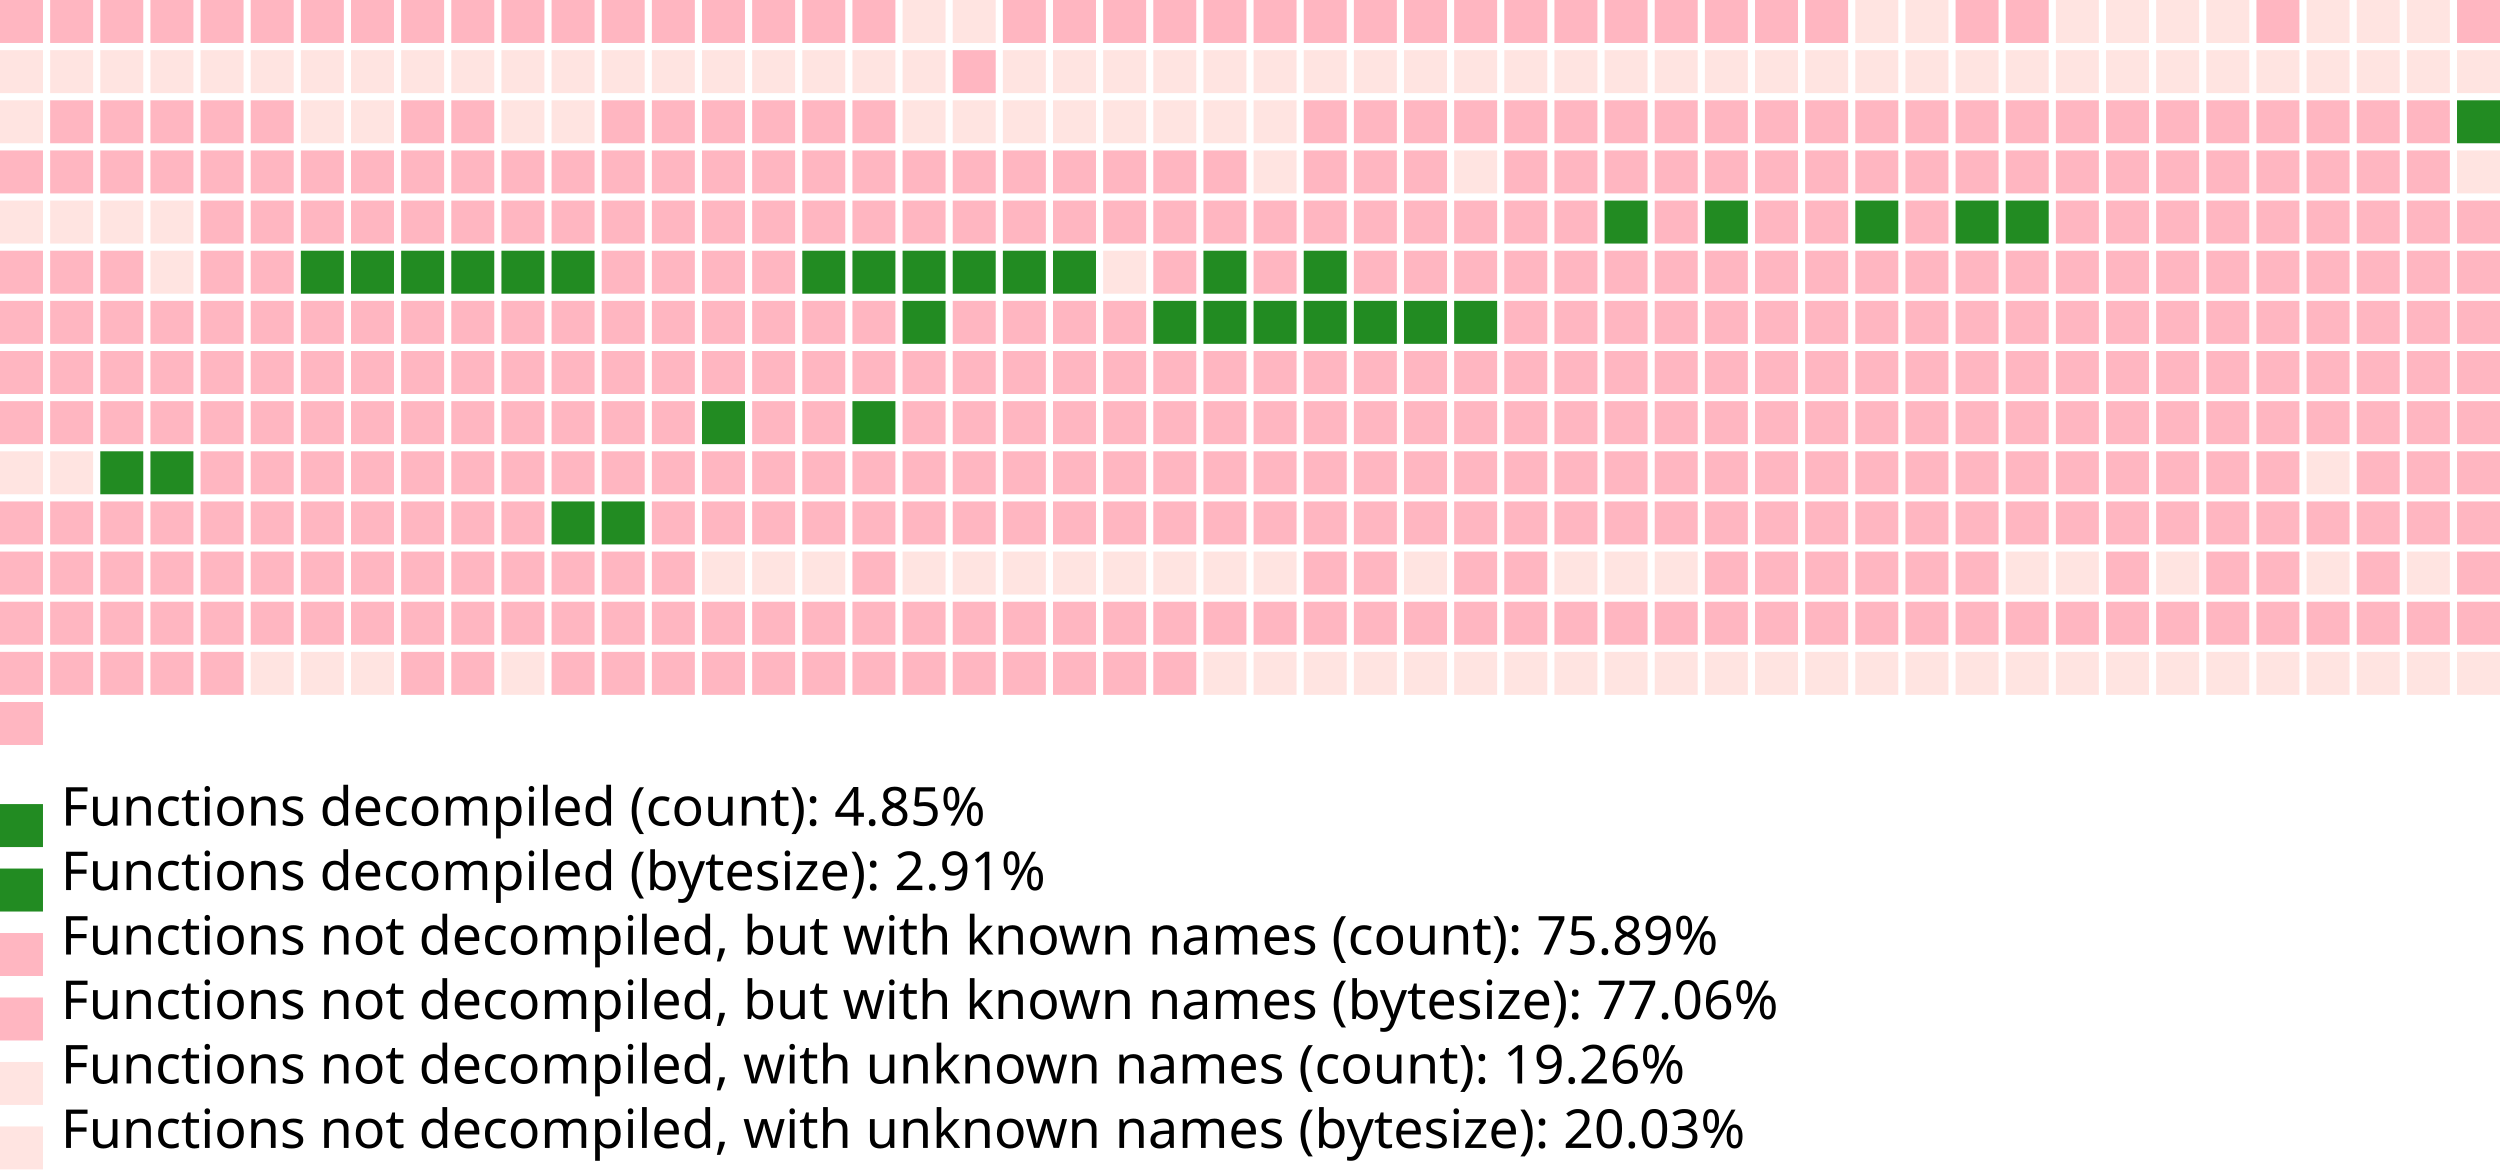
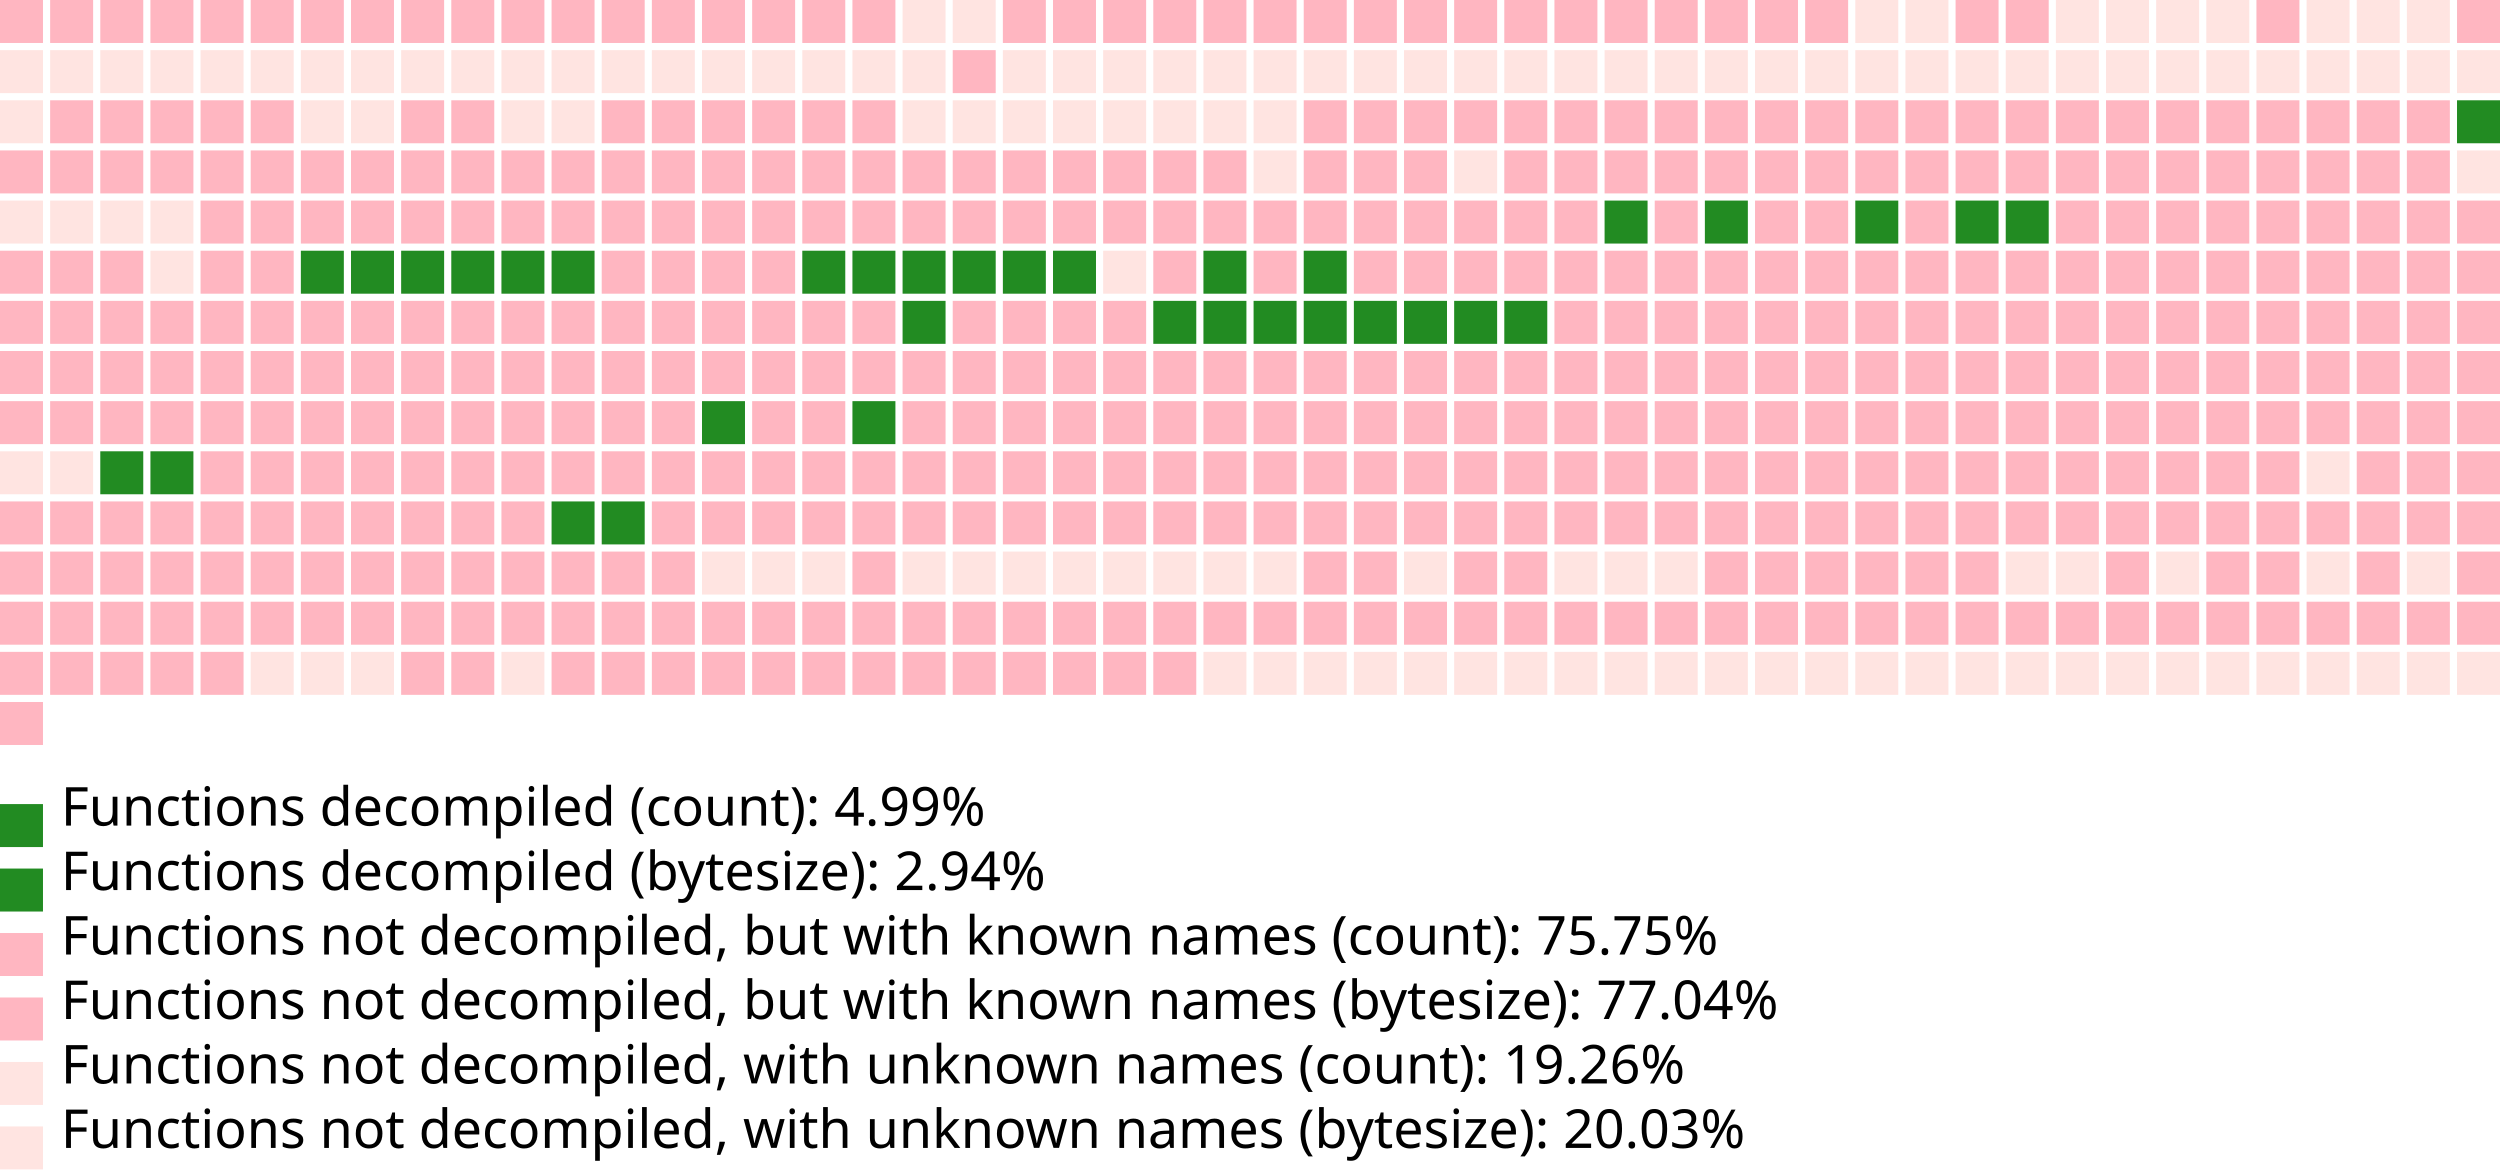
<svg xmlns="http://www.w3.org/2000/svg" version="1.1" width="698" height="328">
  <rect width="12" height="12" x="0" y="0" fill="lightpink" />
  <rect width="12" height="12" x="14" y="0" fill="lightpink" />
  <rect width="12" height="12" x="28" y="0" fill="lightpink" />
  <rect width="12" height="12" x="42" y="0" fill="lightpink" />
  <rect width="12" height="12" x="56" y="0" fill="lightpink" />
  <rect width="12" height="12" x="70" y="0" fill="lightpink" />
  <rect width="12" height="12" x="84" y="0" fill="lightpink" />
  <rect width="12" height="12" x="98" y="0" fill="lightpink" />
  <rect width="12" height="12" x="112" y="0" fill="lightpink" />
  <rect width="12" height="12" x="126" y="0" fill="lightpink" />
  <rect width="12" height="12" x="140" y="0" fill="lightpink" />
  <rect width="12" height="12" x="154" y="0" fill="lightpink" />
  <rect width="12" height="12" x="168" y="0" fill="lightpink" />
  <rect width="12" height="12" x="182" y="0" fill="lightpink" />
  <rect width="12" height="12" x="196" y="0" fill="lightpink" />
  <rect width="12" height="12" x="210" y="0" fill="lightpink" />
  <rect width="12" height="12" x="224" y="0" fill="lightpink" />
  <rect width="12" height="12" x="238" y="0" fill="lightpink" />
  <rect width="12" height="12" x="252" y="0" fill="mistyrose" />
  <rect width="12" height="12" x="266" y="0" fill="mistyrose" />
  <rect width="12" height="12" x="280" y="0" fill="lightpink" />
  <rect width="12" height="12" x="294" y="0" fill="lightpink" />
  <rect width="12" height="12" x="308" y="0" fill="lightpink" />
  <rect width="12" height="12" x="322" y="0" fill="lightpink" />
  <rect width="12" height="12" x="336" y="0" fill="lightpink" />
  <rect width="12" height="12" x="350" y="0" fill="lightpink" />
  <rect width="12" height="12" x="364" y="0" fill="lightpink" />
  <rect width="12" height="12" x="378" y="0" fill="lightpink" />
  <rect width="12" height="12" x="392" y="0" fill="lightpink" />
  <rect width="12" height="12" x="406" y="0" fill="lightpink" />
  <rect width="12" height="12" x="420" y="0" fill="lightpink" />
  <rect width="12" height="12" x="434" y="0" fill="lightpink" />
  <rect width="12" height="12" x="448" y="0" fill="lightpink" />
  <rect width="12" height="12" x="462" y="0" fill="lightpink" />
  <rect width="12" height="12" x="476" y="0" fill="lightpink" />
  <rect width="12" height="12" x="490" y="0" fill="lightpink" />
  <rect width="12" height="12" x="504" y="0" fill="lightpink" />
  <rect width="12" height="12" x="518" y="0" fill="mistyrose" />
  <rect width="12" height="12" x="532" y="0" fill="mistyrose" />
  <rect width="12" height="12" x="546" y="0" fill="lightpink" />
  <rect width="12" height="12" x="560" y="0" fill="lightpink" />
  <rect width="12" height="12" x="574" y="0" fill="mistyrose" />
  <rect width="12" height="12" x="588" y="0" fill="mistyrose" />
  <rect width="12" height="12" x="602" y="0" fill="mistyrose" />
  <rect width="12" height="12" x="616" y="0" fill="mistyrose" />
  <rect width="12" height="12" x="630" y="0" fill="lightpink" />
  <rect width="12" height="12" x="644" y="0" fill="mistyrose" />
  <rect width="12" height="12" x="658" y="0" fill="mistyrose" />
  <rect width="12" height="12" x="672" y="0" fill="mistyrose" />
  <rect width="12" height="12" x="686" y="0" fill="lightpink" />
  <rect width="12" height="12" x="0" y="14" fill="mistyrose" />
  <rect width="12" height="12" x="14" y="14" fill="mistyrose" />
  <rect width="12" height="12" x="28" y="14" fill="mistyrose" />
  <rect width="12" height="12" x="42" y="14" fill="mistyrose" />
  <rect width="12" height="12" x="56" y="14" fill="mistyrose" />
  <rect width="12" height="12" x="70" y="14" fill="mistyrose" />
  <rect width="12" height="12" x="84" y="14" fill="mistyrose" />
  <rect width="12" height="12" x="98" y="14" fill="mistyrose" />
  <rect width="12" height="12" x="112" y="14" fill="mistyrose" />
  <rect width="12" height="12" x="126" y="14" fill="mistyrose" />
  <rect width="12" height="12" x="140" y="14" fill="mistyrose" />
  <rect width="12" height="12" x="154" y="14" fill="mistyrose" />
  <rect width="12" height="12" x="168" y="14" fill="mistyrose" />
  <rect width="12" height="12" x="182" y="14" fill="mistyrose" />
  <rect width="12" height="12" x="196" y="14" fill="mistyrose" />
  <rect width="12" height="12" x="210" y="14" fill="mistyrose" />
  <rect width="12" height="12" x="224" y="14" fill="mistyrose" />
  <rect width="12" height="12" x="238" y="14" fill="mistyrose" />
  <rect width="12" height="12" x="252" y="14" fill="mistyrose" />
  <rect width="12" height="12" x="266" y="14" fill="lightpink" />
  <rect width="12" height="12" x="280" y="14" fill="mistyrose" />
  <rect width="12" height="12" x="294" y="14" fill="mistyrose" />
  <rect width="12" height="12" x="308" y="14" fill="mistyrose" />
  <rect width="12" height="12" x="322" y="14" fill="mistyrose" />
  <rect width="12" height="12" x="336" y="14" fill="mistyrose" />
  <rect width="12" height="12" x="350" y="14" fill="mistyrose" />
  <rect width="12" height="12" x="364" y="14" fill="mistyrose" />
  <rect width="12" height="12" x="378" y="14" fill="mistyrose" />
  <rect width="12" height="12" x="392" y="14" fill="mistyrose" />
  <rect width="12" height="12" x="406" y="14" fill="mistyrose" />
  <rect width="12" height="12" x="420" y="14" fill="mistyrose" />
  <rect width="12" height="12" x="434" y="14" fill="mistyrose" />
  <rect width="12" height="12" x="448" y="14" fill="mistyrose" />
  <rect width="12" height="12" x="462" y="14" fill="mistyrose" />
  <rect width="12" height="12" x="476" y="14" fill="mistyrose" />
  <rect width="12" height="12" x="490" y="14" fill="mistyrose" />
  <rect width="12" height="12" x="504" y="14" fill="mistyrose" />
  <rect width="12" height="12" x="518" y="14" fill="mistyrose" />
  <rect width="12" height="12" x="532" y="14" fill="mistyrose" />
  <rect width="12" height="12" x="546" y="14" fill="mistyrose" />
  <rect width="12" height="12" x="560" y="14" fill="mistyrose" />
  <rect width="12" height="12" x="574" y="14" fill="mistyrose" />
  <rect width="12" height="12" x="588" y="14" fill="mistyrose" />
  <rect width="12" height="12" x="602" y="14" fill="mistyrose" />
  <rect width="12" height="12" x="616" y="14" fill="mistyrose" />
  <rect width="12" height="12" x="630" y="14" fill="mistyrose" />
  <rect width="12" height="12" x="644" y="14" fill="mistyrose" />
  <rect width="12" height="12" x="658" y="14" fill="mistyrose" />
  <rect width="12" height="12" x="672" y="14" fill="mistyrose" />
  <rect width="12" height="12" x="686" y="14" fill="mistyrose" />
  <rect width="12" height="12" x="0" y="28" fill="mistyrose" />
  <rect width="12" height="12" x="14" y="28" fill="lightpink" />
  <rect width="12" height="12" x="28" y="28" fill="lightpink" />
  <rect width="12" height="12" x="42" y="28" fill="lightpink" />
  <rect width="12" height="12" x="56" y="28" fill="lightpink" />
  <rect width="12" height="12" x="70" y="28" fill="lightpink" />
  <rect width="12" height="12" x="84" y="28" fill="mistyrose" />
  <rect width="12" height="12" x="98" y="28" fill="mistyrose" />
  <rect width="12" height="12" x="112" y="28" fill="lightpink" />
  <rect width="12" height="12" x="126" y="28" fill="lightpink" />
  <rect width="12" height="12" x="140" y="28" fill="mistyrose" />
  <rect width="12" height="12" x="154" y="28" fill="mistyrose" />
  <rect width="12" height="12" x="168" y="28" fill="lightpink" />
  <rect width="12" height="12" x="182" y="28" fill="lightpink" />
  <rect width="12" height="12" x="196" y="28" fill="lightpink" />
  <rect width="12" height="12" x="210" y="28" fill="lightpink" />
  <rect width="12" height="12" x="224" y="28" fill="lightpink" />
  <rect width="12" height="12" x="238" y="28" fill="lightpink" />
  <rect width="12" height="12" x="252" y="28" fill="mistyrose" />
  <rect width="12" height="12" x="266" y="28" fill="mistyrose" />
  <rect width="12" height="12" x="280" y="28" fill="mistyrose" />
  <rect width="12" height="12" x="294" y="28" fill="mistyrose" />
  <rect width="12" height="12" x="308" y="28" fill="mistyrose" />
  <rect width="12" height="12" x="322" y="28" fill="mistyrose" />
  <rect width="12" height="12" x="336" y="28" fill="mistyrose" />
  <rect width="12" height="12" x="350" y="28" fill="mistyrose" />
  <rect width="12" height="12" x="364" y="28" fill="lightpink" />
  <rect width="12" height="12" x="378" y="28" fill="lightpink" />
  <rect width="12" height="12" x="392" y="28" fill="lightpink" />
  <rect width="12" height="12" x="406" y="28" fill="lightpink" />
  <rect width="12" height="12" x="420" y="28" fill="lightpink" />
  <rect width="12" height="12" x="434" y="28" fill="lightpink" />
  <rect width="12" height="12" x="448" y="28" fill="lightpink" />
  <rect width="12" height="12" x="462" y="28" fill="lightpink" />
  <rect width="12" height="12" x="476" y="28" fill="lightpink" />
  <rect width="12" height="12" x="490" y="28" fill="lightpink" />
  <rect width="12" height="12" x="504" y="28" fill="lightpink" />
  <rect width="12" height="12" x="518" y="28" fill="lightpink" />
  <rect width="12" height="12" x="532" y="28" fill="lightpink" />
  <rect width="12" height="12" x="546" y="28" fill="lightpink" />
  <rect width="12" height="12" x="560" y="28" fill="lightpink" />
  <rect width="12" height="12" x="574" y="28" fill="lightpink" />
  <rect width="12" height="12" x="588" y="28" fill="lightpink" />
  <rect width="12" height="12" x="602" y="28" fill="lightpink" />
  <rect width="12" height="12" x="616" y="28" fill="lightpink" />
  <rect width="12" height="12" x="630" y="28" fill="lightpink" />
  <rect width="12" height="12" x="644" y="28" fill="lightpink" />
  <rect width="12" height="12" x="658" y="28" fill="lightpink" />
  <rect width="12" height="12" x="672" y="28" fill="lightpink" />
  <rect width="12" height="12" x="686" y="28" fill="forestgreen" />
  <rect width="12" height="12" x="0" y="42" fill="lightpink" />
  <rect width="12" height="12" x="14" y="42" fill="lightpink" />
  <rect width="12" height="12" x="28" y="42" fill="lightpink" />
  <rect width="12" height="12" x="42" y="42" fill="lightpink" />
  <rect width="12" height="12" x="56" y="42" fill="lightpink" />
  <rect width="12" height="12" x="70" y="42" fill="lightpink" />
  <rect width="12" height="12" x="84" y="42" fill="lightpink" />
  <rect width="12" height="12" x="98" y="42" fill="lightpink" />
  <rect width="12" height="12" x="112" y="42" fill="lightpink" />
  <rect width="12" height="12" x="126" y="42" fill="lightpink" />
  <rect width="12" height="12" x="140" y="42" fill="lightpink" />
  <rect width="12" height="12" x="154" y="42" fill="lightpink" />
  <rect width="12" height="12" x="168" y="42" fill="lightpink" />
  <rect width="12" height="12" x="182" y="42" fill="lightpink" />
  <rect width="12" height="12" x="196" y="42" fill="lightpink" />
  <rect width="12" height="12" x="210" y="42" fill="lightpink" />
  <rect width="12" height="12" x="224" y="42" fill="lightpink" />
  <rect width="12" height="12" x="238" y="42" fill="lightpink" />
  <rect width="12" height="12" x="252" y="42" fill="lightpink" />
  <rect width="12" height="12" x="266" y="42" fill="lightpink" />
  <rect width="12" height="12" x="280" y="42" fill="lightpink" />
  <rect width="12" height="12" x="294" y="42" fill="lightpink" />
  <rect width="12" height="12" x="308" y="42" fill="lightpink" />
  <rect width="12" height="12" x="322" y="42" fill="lightpink" />
  <rect width="12" height="12" x="336" y="42" fill="lightpink" />
  <rect width="12" height="12" x="350" y="42" fill="mistyrose" />
  <rect width="12" height="12" x="364" y="42" fill="lightpink" />
  <rect width="12" height="12" x="378" y="42" fill="lightpink" />
  <rect width="12" height="12" x="392" y="42" fill="lightpink" />
  <rect width="12" height="12" x="406" y="42" fill="mistyrose" />
  <rect width="12" height="12" x="420" y="42" fill="lightpink" />
  <rect width="12" height="12" x="434" y="42" fill="lightpink" />
  <rect width="12" height="12" x="448" y="42" fill="lightpink" />
  <rect width="12" height="12" x="462" y="42" fill="lightpink" />
  <rect width="12" height="12" x="476" y="42" fill="lightpink" />
  <rect width="12" height="12" x="490" y="42" fill="lightpink" />
  <rect width="12" height="12" x="504" y="42" fill="lightpink" />
  <rect width="12" height="12" x="518" y="42" fill="lightpink" />
  <rect width="12" height="12" x="532" y="42" fill="lightpink" />
  <rect width="12" height="12" x="546" y="42" fill="lightpink" />
  <rect width="12" height="12" x="560" y="42" fill="lightpink" />
  <rect width="12" height="12" x="574" y="42" fill="lightpink" />
  <rect width="12" height="12" x="588" y="42" fill="lightpink" />
  <rect width="12" height="12" x="602" y="42" fill="lightpink" />
  <rect width="12" height="12" x="616" y="42" fill="lightpink" />
  <rect width="12" height="12" x="630" y="42" fill="lightpink" />
  <rect width="12" height="12" x="644" y="42" fill="lightpink" />
  <rect width="12" height="12" x="658" y="42" fill="lightpink" />
  <rect width="12" height="12" x="672" y="42" fill="lightpink" />
  <rect width="12" height="12" x="686" y="42" fill="mistyrose" />
  <rect width="12" height="12" x="0" y="56" fill="mistyrose" />
  <rect width="12" height="12" x="14" y="56" fill="mistyrose" />
  <rect width="12" height="12" x="28" y="56" fill="mistyrose" />
  <rect width="12" height="12" x="42" y="56" fill="mistyrose" />
  <rect width="12" height="12" x="56" y="56" fill="lightpink" />
  <rect width="12" height="12" x="70" y="56" fill="lightpink" />
  <rect width="12" height="12" x="84" y="56" fill="lightpink" />
  <rect width="12" height="12" x="98" y="56" fill="lightpink" />
  <rect width="12" height="12" x="112" y="56" fill="lightpink" />
  <rect width="12" height="12" x="126" y="56" fill="lightpink" />
  <rect width="12" height="12" x="140" y="56" fill="lightpink" />
  <rect width="12" height="12" x="154" y="56" fill="lightpink" />
  <rect width="12" height="12" x="168" y="56" fill="lightpink" />
  <rect width="12" height="12" x="182" y="56" fill="lightpink" />
  <rect width="12" height="12" x="196" y="56" fill="lightpink" />
  <rect width="12" height="12" x="210" y="56" fill="lightpink" />
  <rect width="12" height="12" x="224" y="56" fill="lightpink" />
  <rect width="12" height="12" x="238" y="56" fill="lightpink" />
  <rect width="12" height="12" x="252" y="56" fill="lightpink" />
  <rect width="12" height="12" x="266" y="56" fill="lightpink" />
  <rect width="12" height="12" x="280" y="56" fill="lightpink" />
  <rect width="12" height="12" x="294" y="56" fill="lightpink" />
  <rect width="12" height="12" x="308" y="56" fill="lightpink" />
  <rect width="12" height="12" x="322" y="56" fill="lightpink" />
  <rect width="12" height="12" x="336" y="56" fill="lightpink" />
  <rect width="12" height="12" x="350" y="56" fill="lightpink" />
  <rect width="12" height="12" x="364" y="56" fill="lightpink" />
  <rect width="12" height="12" x="378" y="56" fill="lightpink" />
  <rect width="12" height="12" x="392" y="56" fill="lightpink" />
  <rect width="12" height="12" x="406" y="56" fill="lightpink" />
  <rect width="12" height="12" x="420" y="56" fill="lightpink" />
  <rect width="12" height="12" x="434" y="56" fill="lightpink" />
  <rect width="12" height="12" x="448" y="56" fill="forestgreen" />
  <rect width="12" height="12" x="462" y="56" fill="lightpink" />
  <rect width="12" height="12" x="476" y="56" fill="forestgreen" />
  <rect width="12" height="12" x="490" y="56" fill="lightpink" />
  <rect width="12" height="12" x="504" y="56" fill="lightpink" />
  <rect width="12" height="12" x="518" y="56" fill="forestgreen" />
  <rect width="12" height="12" x="532" y="56" fill="lightpink" />
  <rect width="12" height="12" x="546" y="56" fill="forestgreen" />
  <rect width="12" height="12" x="560" y="56" fill="forestgreen" />
  <rect width="12" height="12" x="574" y="56" fill="lightpink" />
  <rect width="12" height="12" x="588" y="56" fill="lightpink" />
  <rect width="12" height="12" x="602" y="56" fill="lightpink" />
  <rect width="12" height="12" x="616" y="56" fill="lightpink" />
  <rect width="12" height="12" x="630" y="56" fill="lightpink" />
  <rect width="12" height="12" x="644" y="56" fill="lightpink" />
  <rect width="12" height="12" x="658" y="56" fill="lightpink" />
  <rect width="12" height="12" x="672" y="56" fill="lightpink" />
  <rect width="12" height="12" x="686" y="56" fill="lightpink" />
  <rect width="12" height="12" x="0" y="70" fill="lightpink" />
  <rect width="12" height="12" x="14" y="70" fill="lightpink" />
  <rect width="12" height="12" x="28" y="70" fill="lightpink" />
  <rect width="12" height="12" x="42" y="70" fill="mistyrose" />
  <rect width="12" height="12" x="56" y="70" fill="lightpink" />
  <rect width="12" height="12" x="70" y="70" fill="lightpink" />
  <rect width="12" height="12" x="84" y="70" fill="forestgreen" />
  <rect width="12" height="12" x="98" y="70" fill="forestgreen" />
  <rect width="12" height="12" x="112" y="70" fill="forestgreen" />
  <rect width="12" height="12" x="126" y="70" fill="forestgreen" />
  <rect width="12" height="12" x="140" y="70" fill="forestgreen" />
  <rect width="12" height="12" x="154" y="70" fill="forestgreen" />
  <rect width="12" height="12" x="168" y="70" fill="lightpink" />
  <rect width="12" height="12" x="182" y="70" fill="lightpink" />
  <rect width="12" height="12" x="196" y="70" fill="lightpink" />
  <rect width="12" height="12" x="210" y="70" fill="lightpink" />
  <rect width="12" height="12" x="224" y="70" fill="forestgreen" />
  <rect width="12" height="12" x="238" y="70" fill="forestgreen" />
  <rect width="12" height="12" x="252" y="70" fill="forestgreen" />
  <rect width="12" height="12" x="266" y="70" fill="forestgreen" />
  <rect width="12" height="12" x="280" y="70" fill="forestgreen" />
  <rect width="12" height="12" x="294" y="70" fill="forestgreen" />
  <rect width="12" height="12" x="308" y="70" fill="mistyrose" />
  <rect width="12" height="12" x="322" y="70" fill="lightpink" />
  <rect width="12" height="12" x="336" y="70" fill="forestgreen" />
  <rect width="12" height="12" x="350" y="70" fill="lightpink" />
  <rect width="12" height="12" x="364" y="70" fill="forestgreen" />
  <rect width="12" height="12" x="378" y="70" fill="lightpink" />
  <rect width="12" height="12" x="392" y="70" fill="lightpink" />
  <rect width="12" height="12" x="406" y="70" fill="lightpink" />
  <rect width="12" height="12" x="420" y="70" fill="lightpink" />
  <rect width="12" height="12" x="434" y="70" fill="lightpink" />
  <rect width="12" height="12" x="448" y="70" fill="lightpink" />
  <rect width="12" height="12" x="462" y="70" fill="lightpink" />
  <rect width="12" height="12" x="476" y="70" fill="lightpink" />
  <rect width="12" height="12" x="490" y="70" fill="lightpink" />
  <rect width="12" height="12" x="504" y="70" fill="lightpink" />
  <rect width="12" height="12" x="518" y="70" fill="lightpink" />
  <rect width="12" height="12" x="532" y="70" fill="lightpink" />
  <rect width="12" height="12" x="546" y="70" fill="lightpink" />
  <rect width="12" height="12" x="560" y="70" fill="lightpink" />
  <rect width="12" height="12" x="574" y="70" fill="lightpink" />
  <rect width="12" height="12" x="588" y="70" fill="lightpink" />
  <rect width="12" height="12" x="602" y="70" fill="lightpink" />
  <rect width="12" height="12" x="616" y="70" fill="lightpink" />
  <rect width="12" height="12" x="630" y="70" fill="lightpink" />
  <rect width="12" height="12" x="644" y="70" fill="lightpink" />
  <rect width="12" height="12" x="658" y="70" fill="lightpink" />
  <rect width="12" height="12" x="672" y="70" fill="lightpink" />
  <rect width="12" height="12" x="686" y="70" fill="lightpink" />
  <rect width="12" height="12" x="0" y="84" fill="lightpink" />
  <rect width="12" height="12" x="14" y="84" fill="lightpink" />
  <rect width="12" height="12" x="28" y="84" fill="lightpink" />
  <rect width="12" height="12" x="42" y="84" fill="lightpink" />
  <rect width="12" height="12" x="56" y="84" fill="lightpink" />
  <rect width="12" height="12" x="70" y="84" fill="lightpink" />
  <rect width="12" height="12" x="84" y="84" fill="lightpink" />
  <rect width="12" height="12" x="98" y="84" fill="lightpink" />
  <rect width="12" height="12" x="112" y="84" fill="lightpink" />
  <rect width="12" height="12" x="126" y="84" fill="lightpink" />
  <rect width="12" height="12" x="140" y="84" fill="lightpink" />
  <rect width="12" height="12" x="154" y="84" fill="lightpink" />
  <rect width="12" height="12" x="168" y="84" fill="lightpink" />
  <rect width="12" height="12" x="182" y="84" fill="lightpink" />
  <rect width="12" height="12" x="196" y="84" fill="lightpink" />
  <rect width="12" height="12" x="210" y="84" fill="lightpink" />
  <rect width="12" height="12" x="224" y="84" fill="lightpink" />
  <rect width="12" height="12" x="238" y="84" fill="lightpink" />
  <rect width="12" height="12" x="252" y="84" fill="forestgreen" />
  <rect width="12" height="12" x="266" y="84" fill="lightpink" />
  <rect width="12" height="12" x="280" y="84" fill="lightpink" />
  <rect width="12" height="12" x="294" y="84" fill="lightpink" />
  <rect width="12" height="12" x="308" y="84" fill="lightpink" />
  <rect width="12" height="12" x="322" y="84" fill="forestgreen" />
  <rect width="12" height="12" x="336" y="84" fill="forestgreen" />
  <rect width="12" height="12" x="350" y="84" fill="forestgreen" />
  <rect width="12" height="12" x="364" y="84" fill="forestgreen" />
  <rect width="12" height="12" x="378" y="84" fill="forestgreen" />
  <rect width="12" height="12" x="392" y="84" fill="forestgreen" />
  <rect width="12" height="12" x="406" y="84" fill="forestgreen" />
-   <rect width="12" height="12" x="420" y="84" fill="lightpink" />
+   <rect width="12" height="12" x="420" y="84" fill="forestgreen" />
  <rect width="12" height="12" x="434" y="84" fill="lightpink" />
  <rect width="12" height="12" x="448" y="84" fill="lightpink" />
  <rect width="12" height="12" x="462" y="84" fill="lightpink" />
  <rect width="12" height="12" x="476" y="84" fill="lightpink" />
  <rect width="12" height="12" x="490" y="84" fill="lightpink" />
  <rect width="12" height="12" x="504" y="84" fill="lightpink" />
  <rect width="12" height="12" x="518" y="84" fill="lightpink" />
  <rect width="12" height="12" x="532" y="84" fill="lightpink" />
  <rect width="12" height="12" x="546" y="84" fill="lightpink" />
  <rect width="12" height="12" x="560" y="84" fill="lightpink" />
  <rect width="12" height="12" x="574" y="84" fill="lightpink" />
  <rect width="12" height="12" x="588" y="84" fill="lightpink" />
  <rect width="12" height="12" x="602" y="84" fill="lightpink" />
  <rect width="12" height="12" x="616" y="84" fill="lightpink" />
  <rect width="12" height="12" x="630" y="84" fill="lightpink" />
  <rect width="12" height="12" x="644" y="84" fill="lightpink" />
  <rect width="12" height="12" x="658" y="84" fill="lightpink" />
  <rect width="12" height="12" x="672" y="84" fill="lightpink" />
  <rect width="12" height="12" x="686" y="84" fill="lightpink" />
  <rect width="12" height="12" x="0" y="98" fill="lightpink" />
  <rect width="12" height="12" x="14" y="98" fill="lightpink" />
  <rect width="12" height="12" x="28" y="98" fill="lightpink" />
  <rect width="12" height="12" x="42" y="98" fill="lightpink" />
  <rect width="12" height="12" x="56" y="98" fill="lightpink" />
  <rect width="12" height="12" x="70" y="98" fill="lightpink" />
  <rect width="12" height="12" x="84" y="98" fill="lightpink" />
  <rect width="12" height="12" x="98" y="98" fill="lightpink" />
  <rect width="12" height="12" x="112" y="98" fill="lightpink" />
  <rect width="12" height="12" x="126" y="98" fill="lightpink" />
  <rect width="12" height="12" x="140" y="98" fill="lightpink" />
  <rect width="12" height="12" x="154" y="98" fill="lightpink" />
  <rect width="12" height="12" x="168" y="98" fill="lightpink" />
  <rect width="12" height="12" x="182" y="98" fill="lightpink" />
  <rect width="12" height="12" x="196" y="98" fill="lightpink" />
  <rect width="12" height="12" x="210" y="98" fill="lightpink" />
  <rect width="12" height="12" x="224" y="98" fill="lightpink" />
  <rect width="12" height="12" x="238" y="98" fill="lightpink" />
  <rect width="12" height="12" x="252" y="98" fill="lightpink" />
  <rect width="12" height="12" x="266" y="98" fill="lightpink" />
  <rect width="12" height="12" x="280" y="98" fill="lightpink" />
  <rect width="12" height="12" x="294" y="98" fill="lightpink" />
  <rect width="12" height="12" x="308" y="98" fill="lightpink" />
  <rect width="12" height="12" x="322" y="98" fill="lightpink" />
  <rect width="12" height="12" x="336" y="98" fill="lightpink" />
  <rect width="12" height="12" x="350" y="98" fill="lightpink" />
  <rect width="12" height="12" x="364" y="98" fill="lightpink" />
  <rect width="12" height="12" x="378" y="98" fill="lightpink" />
  <rect width="12" height="12" x="392" y="98" fill="lightpink" />
  <rect width="12" height="12" x="406" y="98" fill="lightpink" />
  <rect width="12" height="12" x="420" y="98" fill="lightpink" />
  <rect width="12" height="12" x="434" y="98" fill="lightpink" />
  <rect width="12" height="12" x="448" y="98" fill="lightpink" />
  <rect width="12" height="12" x="462" y="98" fill="lightpink" />
  <rect width="12" height="12" x="476" y="98" fill="lightpink" />
  <rect width="12" height="12" x="490" y="98" fill="lightpink" />
  <rect width="12" height="12" x="504" y="98" fill="lightpink" />
  <rect width="12" height="12" x="518" y="98" fill="lightpink" />
  <rect width="12" height="12" x="532" y="98" fill="lightpink" />
  <rect width="12" height="12" x="546" y="98" fill="lightpink" />
  <rect width="12" height="12" x="560" y="98" fill="lightpink" />
  <rect width="12" height="12" x="574" y="98" fill="lightpink" />
  <rect width="12" height="12" x="588" y="98" fill="lightpink" />
  <rect width="12" height="12" x="602" y="98" fill="lightpink" />
  <rect width="12" height="12" x="616" y="98" fill="lightpink" />
  <rect width="12" height="12" x="630" y="98" fill="lightpink" />
  <rect width="12" height="12" x="644" y="98" fill="lightpink" />
  <rect width="12" height="12" x="658" y="98" fill="lightpink" />
  <rect width="12" height="12" x="672" y="98" fill="lightpink" />
  <rect width="12" height="12" x="686" y="98" fill="lightpink" />
  <rect width="12" height="12" x="0" y="112" fill="lightpink" />
  <rect width="12" height="12" x="14" y="112" fill="lightpink" />
  <rect width="12" height="12" x="28" y="112" fill="lightpink" />
  <rect width="12" height="12" x="42" y="112" fill="lightpink" />
  <rect width="12" height="12" x="56" y="112" fill="lightpink" />
  <rect width="12" height="12" x="70" y="112" fill="lightpink" />
  <rect width="12" height="12" x="84" y="112" fill="lightpink" />
  <rect width="12" height="12" x="98" y="112" fill="lightpink" />
  <rect width="12" height="12" x="112" y="112" fill="lightpink" />
  <rect width="12" height="12" x="126" y="112" fill="lightpink" />
  <rect width="12" height="12" x="140" y="112" fill="lightpink" />
  <rect width="12" height="12" x="154" y="112" fill="lightpink" />
  <rect width="12" height="12" x="168" y="112" fill="lightpink" />
  <rect width="12" height="12" x="182" y="112" fill="lightpink" />
  <rect width="12" height="12" x="196" y="112" fill="forestgreen" />
  <rect width="12" height="12" x="210" y="112" fill="lightpink" />
  <rect width="12" height="12" x="224" y="112" fill="lightpink" />
  <rect width="12" height="12" x="238" y="112" fill="forestgreen" />
  <rect width="12" height="12" x="252" y="112" fill="lightpink" />
  <rect width="12" height="12" x="266" y="112" fill="lightpink" />
  <rect width="12" height="12" x="280" y="112" fill="lightpink" />
  <rect width="12" height="12" x="294" y="112" fill="lightpink" />
  <rect width="12" height="12" x="308" y="112" fill="lightpink" />
  <rect width="12" height="12" x="322" y="112" fill="lightpink" />
  <rect width="12" height="12" x="336" y="112" fill="lightpink" />
  <rect width="12" height="12" x="350" y="112" fill="lightpink" />
  <rect width="12" height="12" x="364" y="112" fill="lightpink" />
  <rect width="12" height="12" x="378" y="112" fill="lightpink" />
  <rect width="12" height="12" x="392" y="112" fill="lightpink" />
  <rect width="12" height="12" x="406" y="112" fill="lightpink" />
  <rect width="12" height="12" x="420" y="112" fill="lightpink" />
  <rect width="12" height="12" x="434" y="112" fill="lightpink" />
  <rect width="12" height="12" x="448" y="112" fill="lightpink" />
  <rect width="12" height="12" x="462" y="112" fill="lightpink" />
  <rect width="12" height="12" x="476" y="112" fill="lightpink" />
  <rect width="12" height="12" x="490" y="112" fill="lightpink" />
  <rect width="12" height="12" x="504" y="112" fill="lightpink" />
  <rect width="12" height="12" x="518" y="112" fill="lightpink" />
  <rect width="12" height="12" x="532" y="112" fill="lightpink" />
  <rect width="12" height="12" x="546" y="112" fill="lightpink" />
  <rect width="12" height="12" x="560" y="112" fill="lightpink" />
  <rect width="12" height="12" x="574" y="112" fill="lightpink" />
  <rect width="12" height="12" x="588" y="112" fill="lightpink" />
  <rect width="12" height="12" x="602" y="112" fill="lightpink" />
  <rect width="12" height="12" x="616" y="112" fill="lightpink" />
  <rect width="12" height="12" x="630" y="112" fill="lightpink" />
  <rect width="12" height="12" x="644" y="112" fill="lightpink" />
  <rect width="12" height="12" x="658" y="112" fill="lightpink" />
  <rect width="12" height="12" x="672" y="112" fill="lightpink" />
  <rect width="12" height="12" x="686" y="112" fill="lightpink" />
  <rect width="12" height="12" x="0" y="126" fill="mistyrose" />
  <rect width="12" height="12" x="14" y="126" fill="mistyrose" />
  <rect width="12" height="12" x="28" y="126" fill="forestgreen" />
  <rect width="12" height="12" x="42" y="126" fill="forestgreen" />
  <rect width="12" height="12" x="56" y="126" fill="lightpink" />
  <rect width="12" height="12" x="70" y="126" fill="lightpink" />
  <rect width="12" height="12" x="84" y="126" fill="lightpink" />
  <rect width="12" height="12" x="98" y="126" fill="lightpink" />
  <rect width="12" height="12" x="112" y="126" fill="lightpink" />
  <rect width="12" height="12" x="126" y="126" fill="lightpink" />
  <rect width="12" height="12" x="140" y="126" fill="lightpink" />
  <rect width="12" height="12" x="154" y="126" fill="lightpink" />
  <rect width="12" height="12" x="168" y="126" fill="lightpink" />
  <rect width="12" height="12" x="182" y="126" fill="lightpink" />
  <rect width="12" height="12" x="196" y="126" fill="lightpink" />
  <rect width="12" height="12" x="210" y="126" fill="lightpink" />
  <rect width="12" height="12" x="224" y="126" fill="lightpink" />
  <rect width="12" height="12" x="238" y="126" fill="lightpink" />
  <rect width="12" height="12" x="252" y="126" fill="lightpink" />
  <rect width="12" height="12" x="266" y="126" fill="lightpink" />
  <rect width="12" height="12" x="280" y="126" fill="lightpink" />
  <rect width="12" height="12" x="294" y="126" fill="lightpink" />
  <rect width="12" height="12" x="308" y="126" fill="lightpink" />
  <rect width="12" height="12" x="322" y="126" fill="lightpink" />
  <rect width="12" height="12" x="336" y="126" fill="lightpink" />
  <rect width="12" height="12" x="350" y="126" fill="lightpink" />
  <rect width="12" height="12" x="364" y="126" fill="lightpink" />
  <rect width="12" height="12" x="378" y="126" fill="lightpink" />
  <rect width="12" height="12" x="392" y="126" fill="lightpink" />
  <rect width="12" height="12" x="406" y="126" fill="lightpink" />
  <rect width="12" height="12" x="420" y="126" fill="lightpink" />
  <rect width="12" height="12" x="434" y="126" fill="lightpink" />
  <rect width="12" height="12" x="448" y="126" fill="lightpink" />
  <rect width="12" height="12" x="462" y="126" fill="lightpink" />
  <rect width="12" height="12" x="476" y="126" fill="lightpink" />
  <rect width="12" height="12" x="490" y="126" fill="lightpink" />
  <rect width="12" height="12" x="504" y="126" fill="lightpink" />
  <rect width="12" height="12" x="518" y="126" fill="lightpink" />
  <rect width="12" height="12" x="532" y="126" fill="lightpink" />
  <rect width="12" height="12" x="546" y="126" fill="lightpink" />
  <rect width="12" height="12" x="560" y="126" fill="lightpink" />
  <rect width="12" height="12" x="574" y="126" fill="lightpink" />
  <rect width="12" height="12" x="588" y="126" fill="lightpink" />
  <rect width="12" height="12" x="602" y="126" fill="lightpink" />
  <rect width="12" height="12" x="616" y="126" fill="lightpink" />
  <rect width="12" height="12" x="630" y="126" fill="lightpink" />
  <rect width="12" height="12" x="644" y="126" fill="mistyrose" />
  <rect width="12" height="12" x="658" y="126" fill="lightpink" />
  <rect width="12" height="12" x="672" y="126" fill="lightpink" />
  <rect width="12" height="12" x="686" y="126" fill="lightpink" />
  <rect width="12" height="12" x="0" y="140" fill="lightpink" />
  <rect width="12" height="12" x="14" y="140" fill="lightpink" />
  <rect width="12" height="12" x="28" y="140" fill="lightpink" />
  <rect width="12" height="12" x="42" y="140" fill="lightpink" />
  <rect width="12" height="12" x="56" y="140" fill="lightpink" />
  <rect width="12" height="12" x="70" y="140" fill="lightpink" />
  <rect width="12" height="12" x="84" y="140" fill="lightpink" />
  <rect width="12" height="12" x="98" y="140" fill="lightpink" />
  <rect width="12" height="12" x="112" y="140" fill="lightpink" />
  <rect width="12" height="12" x="126" y="140" fill="lightpink" />
  <rect width="12" height="12" x="140" y="140" fill="lightpink" />
  <rect width="12" height="12" x="154" y="140" fill="forestgreen" />
  <rect width="12" height="12" x="168" y="140" fill="forestgreen" />
  <rect width="12" height="12" x="182" y="140" fill="lightpink" />
  <rect width="12" height="12" x="196" y="140" fill="lightpink" />
  <rect width="12" height="12" x="210" y="140" fill="lightpink" />
  <rect width="12" height="12" x="224" y="140" fill="lightpink" />
  <rect width="12" height="12" x="238" y="140" fill="lightpink" />
  <rect width="12" height="12" x="252" y="140" fill="lightpink" />
  <rect width="12" height="12" x="266" y="140" fill="lightpink" />
  <rect width="12" height="12" x="280" y="140" fill="lightpink" />
  <rect width="12" height="12" x="294" y="140" fill="lightpink" />
  <rect width="12" height="12" x="308" y="140" fill="lightpink" />
  <rect width="12" height="12" x="322" y="140" fill="lightpink" />
  <rect width="12" height="12" x="336" y="140" fill="lightpink" />
  <rect width="12" height="12" x="350" y="140" fill="lightpink" />
  <rect width="12" height="12" x="364" y="140" fill="lightpink" />
  <rect width="12" height="12" x="378" y="140" fill="lightpink" />
  <rect width="12" height="12" x="392" y="140" fill="lightpink" />
  <rect width="12" height="12" x="406" y="140" fill="lightpink" />
  <rect width="12" height="12" x="420" y="140" fill="lightpink" />
  <rect width="12" height="12" x="434" y="140" fill="lightpink" />
  <rect width="12" height="12" x="448" y="140" fill="lightpink" />
  <rect width="12" height="12" x="462" y="140" fill="lightpink" />
  <rect width="12" height="12" x="476" y="140" fill="lightpink" />
  <rect width="12" height="12" x="490" y="140" fill="lightpink" />
  <rect width="12" height="12" x="504" y="140" fill="lightpink" />
  <rect width="12" height="12" x="518" y="140" fill="lightpink" />
  <rect width="12" height="12" x="532" y="140" fill="lightpink" />
  <rect width="12" height="12" x="546" y="140" fill="lightpink" />
  <rect width="12" height="12" x="560" y="140" fill="lightpink" />
  <rect width="12" height="12" x="574" y="140" fill="lightpink" />
  <rect width="12" height="12" x="588" y="140" fill="lightpink" />
  <rect width="12" height="12" x="602" y="140" fill="lightpink" />
  <rect width="12" height="12" x="616" y="140" fill="lightpink" />
  <rect width="12" height="12" x="630" y="140" fill="lightpink" />
  <rect width="12" height="12" x="644" y="140" fill="lightpink" />
  <rect width="12" height="12" x="658" y="140" fill="lightpink" />
  <rect width="12" height="12" x="672" y="140" fill="lightpink" />
  <rect width="12" height="12" x="686" y="140" fill="lightpink" />
  <rect width="12" height="12" x="0" y="154" fill="lightpink" />
  <rect width="12" height="12" x="14" y="154" fill="lightpink" />
  <rect width="12" height="12" x="28" y="154" fill="lightpink" />
  <rect width="12" height="12" x="42" y="154" fill="lightpink" />
  <rect width="12" height="12" x="56" y="154" fill="lightpink" />
  <rect width="12" height="12" x="70" y="154" fill="lightpink" />
  <rect width="12" height="12" x="84" y="154" fill="lightpink" />
  <rect width="12" height="12" x="98" y="154" fill="lightpink" />
  <rect width="12" height="12" x="112" y="154" fill="lightpink" />
  <rect width="12" height="12" x="126" y="154" fill="lightpink" />
  <rect width="12" height="12" x="140" y="154" fill="lightpink" />
  <rect width="12" height="12" x="154" y="154" fill="lightpink" />
  <rect width="12" height="12" x="168" y="154" fill="lightpink" />
  <rect width="12" height="12" x="182" y="154" fill="lightpink" />
  <rect width="12" height="12" x="196" y="154" fill="mistyrose" />
  <rect width="12" height="12" x="210" y="154" fill="mistyrose" />
  <rect width="12" height="12" x="224" y="154" fill="mistyrose" />
  <rect width="12" height="12" x="238" y="154" fill="lightpink" />
  <rect width="12" height="12" x="252" y="154" fill="mistyrose" />
  <rect width="12" height="12" x="266" y="154" fill="mistyrose" />
  <rect width="12" height="12" x="280" y="154" fill="mistyrose" />
  <rect width="12" height="12" x="294" y="154" fill="mistyrose" />
  <rect width="12" height="12" x="308" y="154" fill="mistyrose" />
  <rect width="12" height="12" x="322" y="154" fill="mistyrose" />
  <rect width="12" height="12" x="336" y="154" fill="mistyrose" />
  <rect width="12" height="12" x="350" y="154" fill="mistyrose" />
  <rect width="12" height="12" x="364" y="154" fill="lightpink" />
  <rect width="12" height="12" x="378" y="154" fill="lightpink" />
  <rect width="12" height="12" x="392" y="154" fill="mistyrose" />
  <rect width="12" height="12" x="406" y="154" fill="lightpink" />
  <rect width="12" height="12" x="420" y="154" fill="lightpink" />
  <rect width="12" height="12" x="434" y="154" fill="mistyrose" />
  <rect width="12" height="12" x="448" y="154" fill="mistyrose" />
  <rect width="12" height="12" x="462" y="154" fill="mistyrose" />
  <rect width="12" height="12" x="476" y="154" fill="lightpink" />
  <rect width="12" height="12" x="490" y="154" fill="lightpink" />
  <rect width="12" height="12" x="504" y="154" fill="lightpink" />
  <rect width="12" height="12" x="518" y="154" fill="lightpink" />
  <rect width="12" height="12" x="532" y="154" fill="lightpink" />
  <rect width="12" height="12" x="546" y="154" fill="lightpink" />
  <rect width="12" height="12" x="560" y="154" fill="mistyrose" />
  <rect width="12" height="12" x="574" y="154" fill="mistyrose" />
  <rect width="12" height="12" x="588" y="154" fill="lightpink" />
  <rect width="12" height="12" x="602" y="154" fill="mistyrose" />
  <rect width="12" height="12" x="616" y="154" fill="lightpink" />
  <rect width="12" height="12" x="630" y="154" fill="lightpink" />
  <rect width="12" height="12" x="644" y="154" fill="mistyrose" />
  <rect width="12" height="12" x="658" y="154" fill="lightpink" />
  <rect width="12" height="12" x="672" y="154" fill="mistyrose" />
  <rect width="12" height="12" x="686" y="154" fill="lightpink" />
  <rect width="12" height="12" x="0" y="168" fill="lightpink" />
  <rect width="12" height="12" x="14" y="168" fill="lightpink" />
  <rect width="12" height="12" x="28" y="168" fill="lightpink" />
  <rect width="12" height="12" x="42" y="168" fill="lightpink" />
  <rect width="12" height="12" x="56" y="168" fill="lightpink" />
  <rect width="12" height="12" x="70" y="168" fill="lightpink" />
  <rect width="12" height="12" x="84" y="168" fill="lightpink" />
  <rect width="12" height="12" x="98" y="168" fill="lightpink" />
  <rect width="12" height="12" x="112" y="168" fill="lightpink" />
  <rect width="12" height="12" x="126" y="168" fill="lightpink" />
  <rect width="12" height="12" x="140" y="168" fill="lightpink" />
  <rect width="12" height="12" x="154" y="168" fill="lightpink" />
  <rect width="12" height="12" x="168" y="168" fill="lightpink" />
  <rect width="12" height="12" x="182" y="168" fill="lightpink" />
  <rect width="12" height="12" x="196" y="168" fill="lightpink" />
  <rect width="12" height="12" x="210" y="168" fill="lightpink" />
  <rect width="12" height="12" x="224" y="168" fill="lightpink" />
  <rect width="12" height="12" x="238" y="168" fill="lightpink" />
  <rect width="12" height="12" x="252" y="168" fill="lightpink" />
  <rect width="12" height="12" x="266" y="168" fill="lightpink" />
  <rect width="12" height="12" x="280" y="168" fill="lightpink" />
  <rect width="12" height="12" x="294" y="168" fill="lightpink" />
  <rect width="12" height="12" x="308" y="168" fill="lightpink" />
  <rect width="12" height="12" x="322" y="168" fill="lightpink" />
  <rect width="12" height="12" x="336" y="168" fill="lightpink" />
  <rect width="12" height="12" x="350" y="168" fill="lightpink" />
  <rect width="12" height="12" x="364" y="168" fill="lightpink" />
  <rect width="12" height="12" x="378" y="168" fill="lightpink" />
  <rect width="12" height="12" x="392" y="168" fill="lightpink" />
  <rect width="12" height="12" x="406" y="168" fill="lightpink" />
  <rect width="12" height="12" x="420" y="168" fill="lightpink" />
  <rect width="12" height="12" x="434" y="168" fill="lightpink" />
  <rect width="12" height="12" x="448" y="168" fill="lightpink" />
  <rect width="12" height="12" x="462" y="168" fill="lightpink" />
  <rect width="12" height="12" x="476" y="168" fill="lightpink" />
  <rect width="12" height="12" x="490" y="168" fill="lightpink" />
  <rect width="12" height="12" x="504" y="168" fill="lightpink" />
  <rect width="12" height="12" x="518" y="168" fill="lightpink" />
  <rect width="12" height="12" x="532" y="168" fill="lightpink" />
  <rect width="12" height="12" x="546" y="168" fill="lightpink" />
  <rect width="12" height="12" x="560" y="168" fill="lightpink" />
  <rect width="12" height="12" x="574" y="168" fill="lightpink" />
  <rect width="12" height="12" x="588" y="168" fill="lightpink" />
  <rect width="12" height="12" x="602" y="168" fill="lightpink" />
  <rect width="12" height="12" x="616" y="168" fill="lightpink" />
  <rect width="12" height="12" x="630" y="168" fill="lightpink" />
  <rect width="12" height="12" x="644" y="168" fill="lightpink" />
  <rect width="12" height="12" x="658" y="168" fill="lightpink" />
  <rect width="12" height="12" x="672" y="168" fill="lightpink" />
  <rect width="12" height="12" x="686" y="168" fill="lightpink" />
  <rect width="12" height="12" x="0" y="182" fill="lightpink" />
  <rect width="12" height="12" x="14" y="182" fill="lightpink" />
  <rect width="12" height="12" x="28" y="182" fill="lightpink" />
  <rect width="12" height="12" x="42" y="182" fill="lightpink" />
  <rect width="12" height="12" x="56" y="182" fill="lightpink" />
  <rect width="12" height="12" x="70" y="182" fill="mistyrose" />
  <rect width="12" height="12" x="84" y="182" fill="mistyrose" />
  <rect width="12" height="12" x="98" y="182" fill="mistyrose" />
  <rect width="12" height="12" x="112" y="182" fill="lightpink" />
  <rect width="12" height="12" x="126" y="182" fill="lightpink" />
  <rect width="12" height="12" x="140" y="182" fill="mistyrose" />
  <rect width="12" height="12" x="154" y="182" fill="lightpink" />
  <rect width="12" height="12" x="168" y="182" fill="lightpink" />
  <rect width="12" height="12" x="182" y="182" fill="lightpink" />
  <rect width="12" height="12" x="196" y="182" fill="lightpink" />
  <rect width="12" height="12" x="210" y="182" fill="lightpink" />
  <rect width="12" height="12" x="224" y="182" fill="lightpink" />
  <rect width="12" height="12" x="238" y="182" fill="lightpink" />
  <rect width="12" height="12" x="252" y="182" fill="lightpink" />
  <rect width="12" height="12" x="266" y="182" fill="lightpink" />
  <rect width="12" height="12" x="280" y="182" fill="lightpink" />
  <rect width="12" height="12" x="294" y="182" fill="lightpink" />
  <rect width="12" height="12" x="308" y="182" fill="lightpink" />
  <rect width="12" height="12" x="322" y="182" fill="lightpink" />
  <rect width="12" height="12" x="336" y="182" fill="mistyrose" />
  <rect width="12" height="12" x="350" y="182" fill="mistyrose" />
  <rect width="12" height="12" x="364" y="182" fill="mistyrose" />
  <rect width="12" height="12" x="378" y="182" fill="mistyrose" />
  <rect width="12" height="12" x="392" y="182" fill="mistyrose" />
  <rect width="12" height="12" x="406" y="182" fill="mistyrose" />
  <rect width="12" height="12" x="420" y="182" fill="mistyrose" />
  <rect width="12" height="12" x="434" y="182" fill="mistyrose" />
  <rect width="12" height="12" x="448" y="182" fill="mistyrose" />
  <rect width="12" height="12" x="462" y="182" fill="mistyrose" />
  <rect width="12" height="12" x="476" y="182" fill="mistyrose" />
  <rect width="12" height="12" x="490" y="182" fill="mistyrose" />
  <rect width="12" height="12" x="504" y="182" fill="mistyrose" />
  <rect width="12" height="12" x="518" y="182" fill="mistyrose" />
  <rect width="12" height="12" x="532" y="182" fill="mistyrose" />
  <rect width="12" height="12" x="546" y="182" fill="mistyrose" />
  <rect width="12" height="12" x="560" y="182" fill="mistyrose" />
  <rect width="12" height="12" x="574" y="182" fill="mistyrose" />
  <rect width="12" height="12" x="588" y="182" fill="mistyrose" />
  <rect width="12" height="12" x="602" y="182" fill="mistyrose" />
  <rect width="12" height="12" x="616" y="182" fill="mistyrose" />
  <rect width="12" height="12" x="630" y="182" fill="mistyrose" />
  <rect width="12" height="12" x="644" y="182" fill="mistyrose" />
  <rect width="12" height="12" x="658" y="182" fill="mistyrose" />
  <rect width="12" height="12" x="672" y="182" fill="mistyrose" />
  <rect width="12" height="12" x="686" y="182" fill="mistyrose" />
  <rect width="12" height="12" x="0" y="196" fill="lightpink" />
  <rect width="12" height="12" x="0" y="224.5" fill="forestgreen" />
-   <text alignment-baseline="central" x="17" y="230.5" style="font-family: sans-serif; font-size: 15px">Functions decompiled (count): 4.85%</text>
+   <text alignment-baseline="central" x="17" y="230.5" style="font-family: sans-serif; font-size: 15px">Functions decompiled (count): 4.99%</text>
  <rect width="12" height="12" x="0" y="242.5" fill="forestgreen" />
-   <text alignment-baseline="central" x="17" y="248.5" style="font-family: sans-serif; font-size: 15px">Functions decompiled (bytesize): 2.91%</text>
+   <text alignment-baseline="central" x="17" y="248.5" style="font-family: sans-serif; font-size: 15px">Functions decompiled (bytesize): 2.94%</text>
  <rect width="12" height="12" x="0" y="260.5" fill="lightpink" />
-   <text alignment-baseline="central" x="17" y="266.5" style="font-family: sans-serif; font-size: 15px">Functions not decompiled, but with known names (count): 75.89%</text>
+   <text alignment-baseline="central" x="17" y="266.5" style="font-family: sans-serif; font-size: 15px">Functions not decompiled, but with known names (count): 75.75%</text>
  <rect width="12" height="12" x="0" y="278.5" fill="lightpink" />
-   <text alignment-baseline="central" x="17" y="284.5" style="font-family: sans-serif; font-size: 15px">Functions not decompiled, but with known names (bytesize): 77.06%</text>
+   <text alignment-baseline="central" x="17" y="284.5" style="font-family: sans-serif; font-size: 15px">Functions not decompiled, but with known names (bytesize): 77.04%</text>
  <rect width="12" height="12" x="0" y="296.5" fill="mistyrose" />
  <text alignment-baseline="central" x="17" y="302.5" style="font-family: sans-serif; font-size: 15px">Functions not decompiled, with unknown names (count): 19.26%</text>
  <rect width="12" height="12" x="0" y="314.5" fill="mistyrose" />
  <text alignment-baseline="central" x="17" y="320.5" style="font-family: sans-serif; font-size: 15px">Functions not decompiled, with unknown names (bytesize): 20.03%</text>
</svg>
